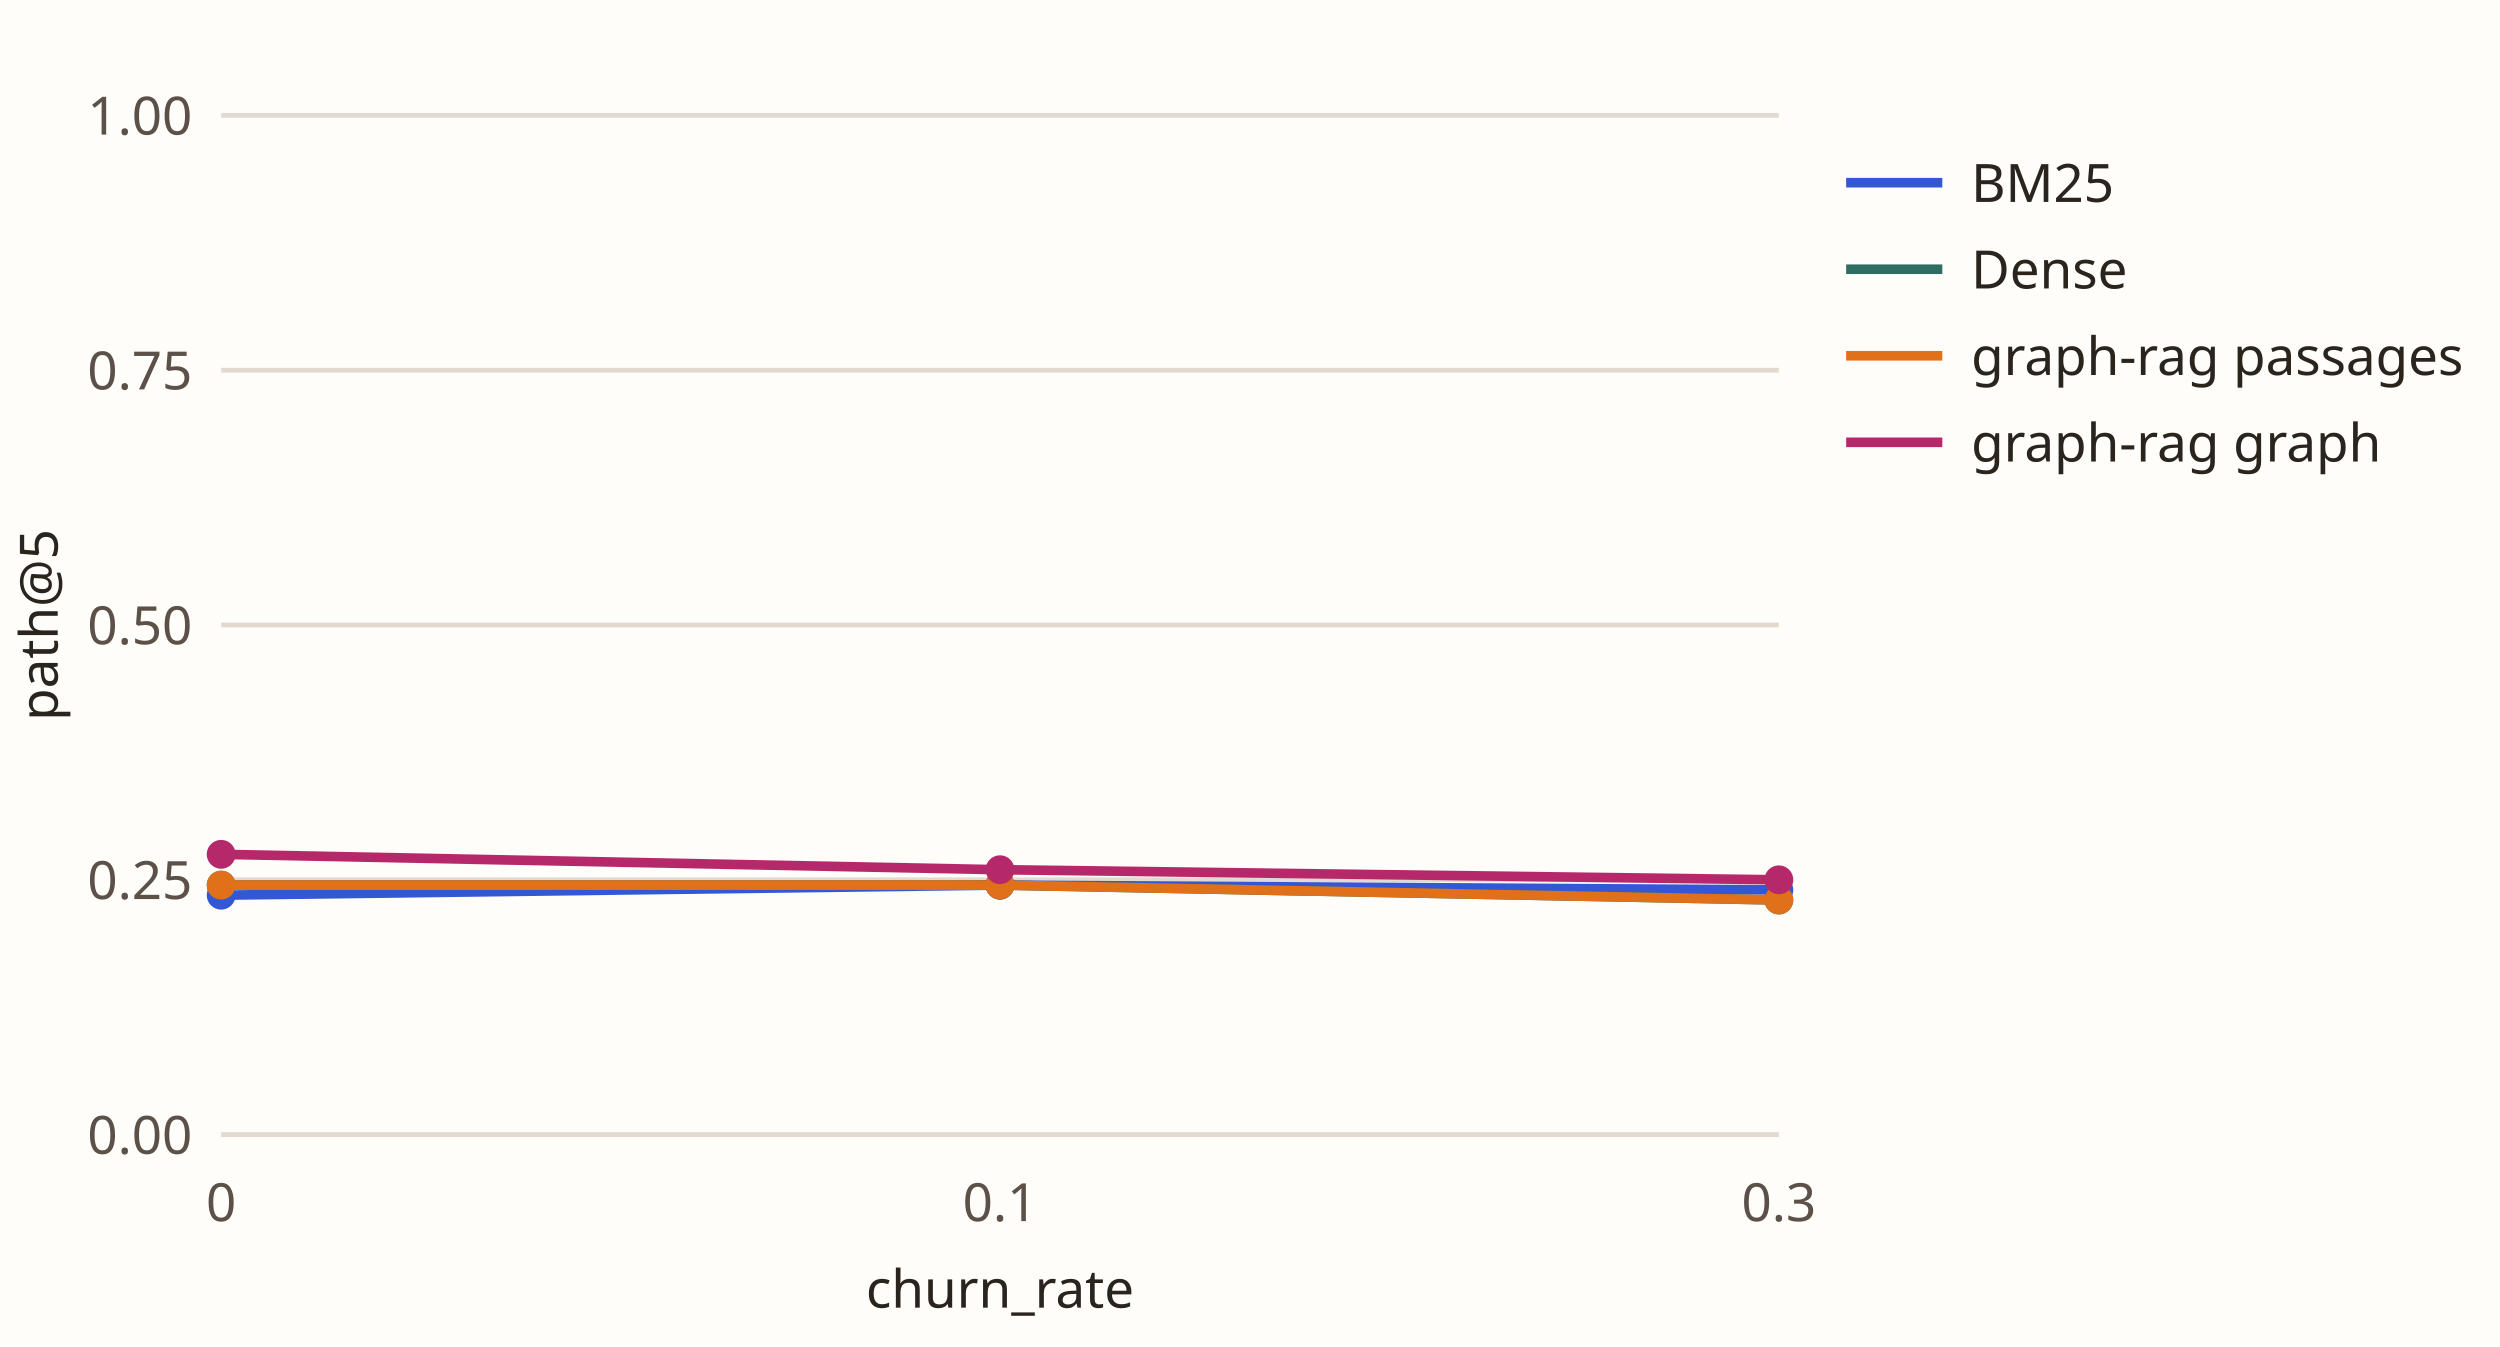
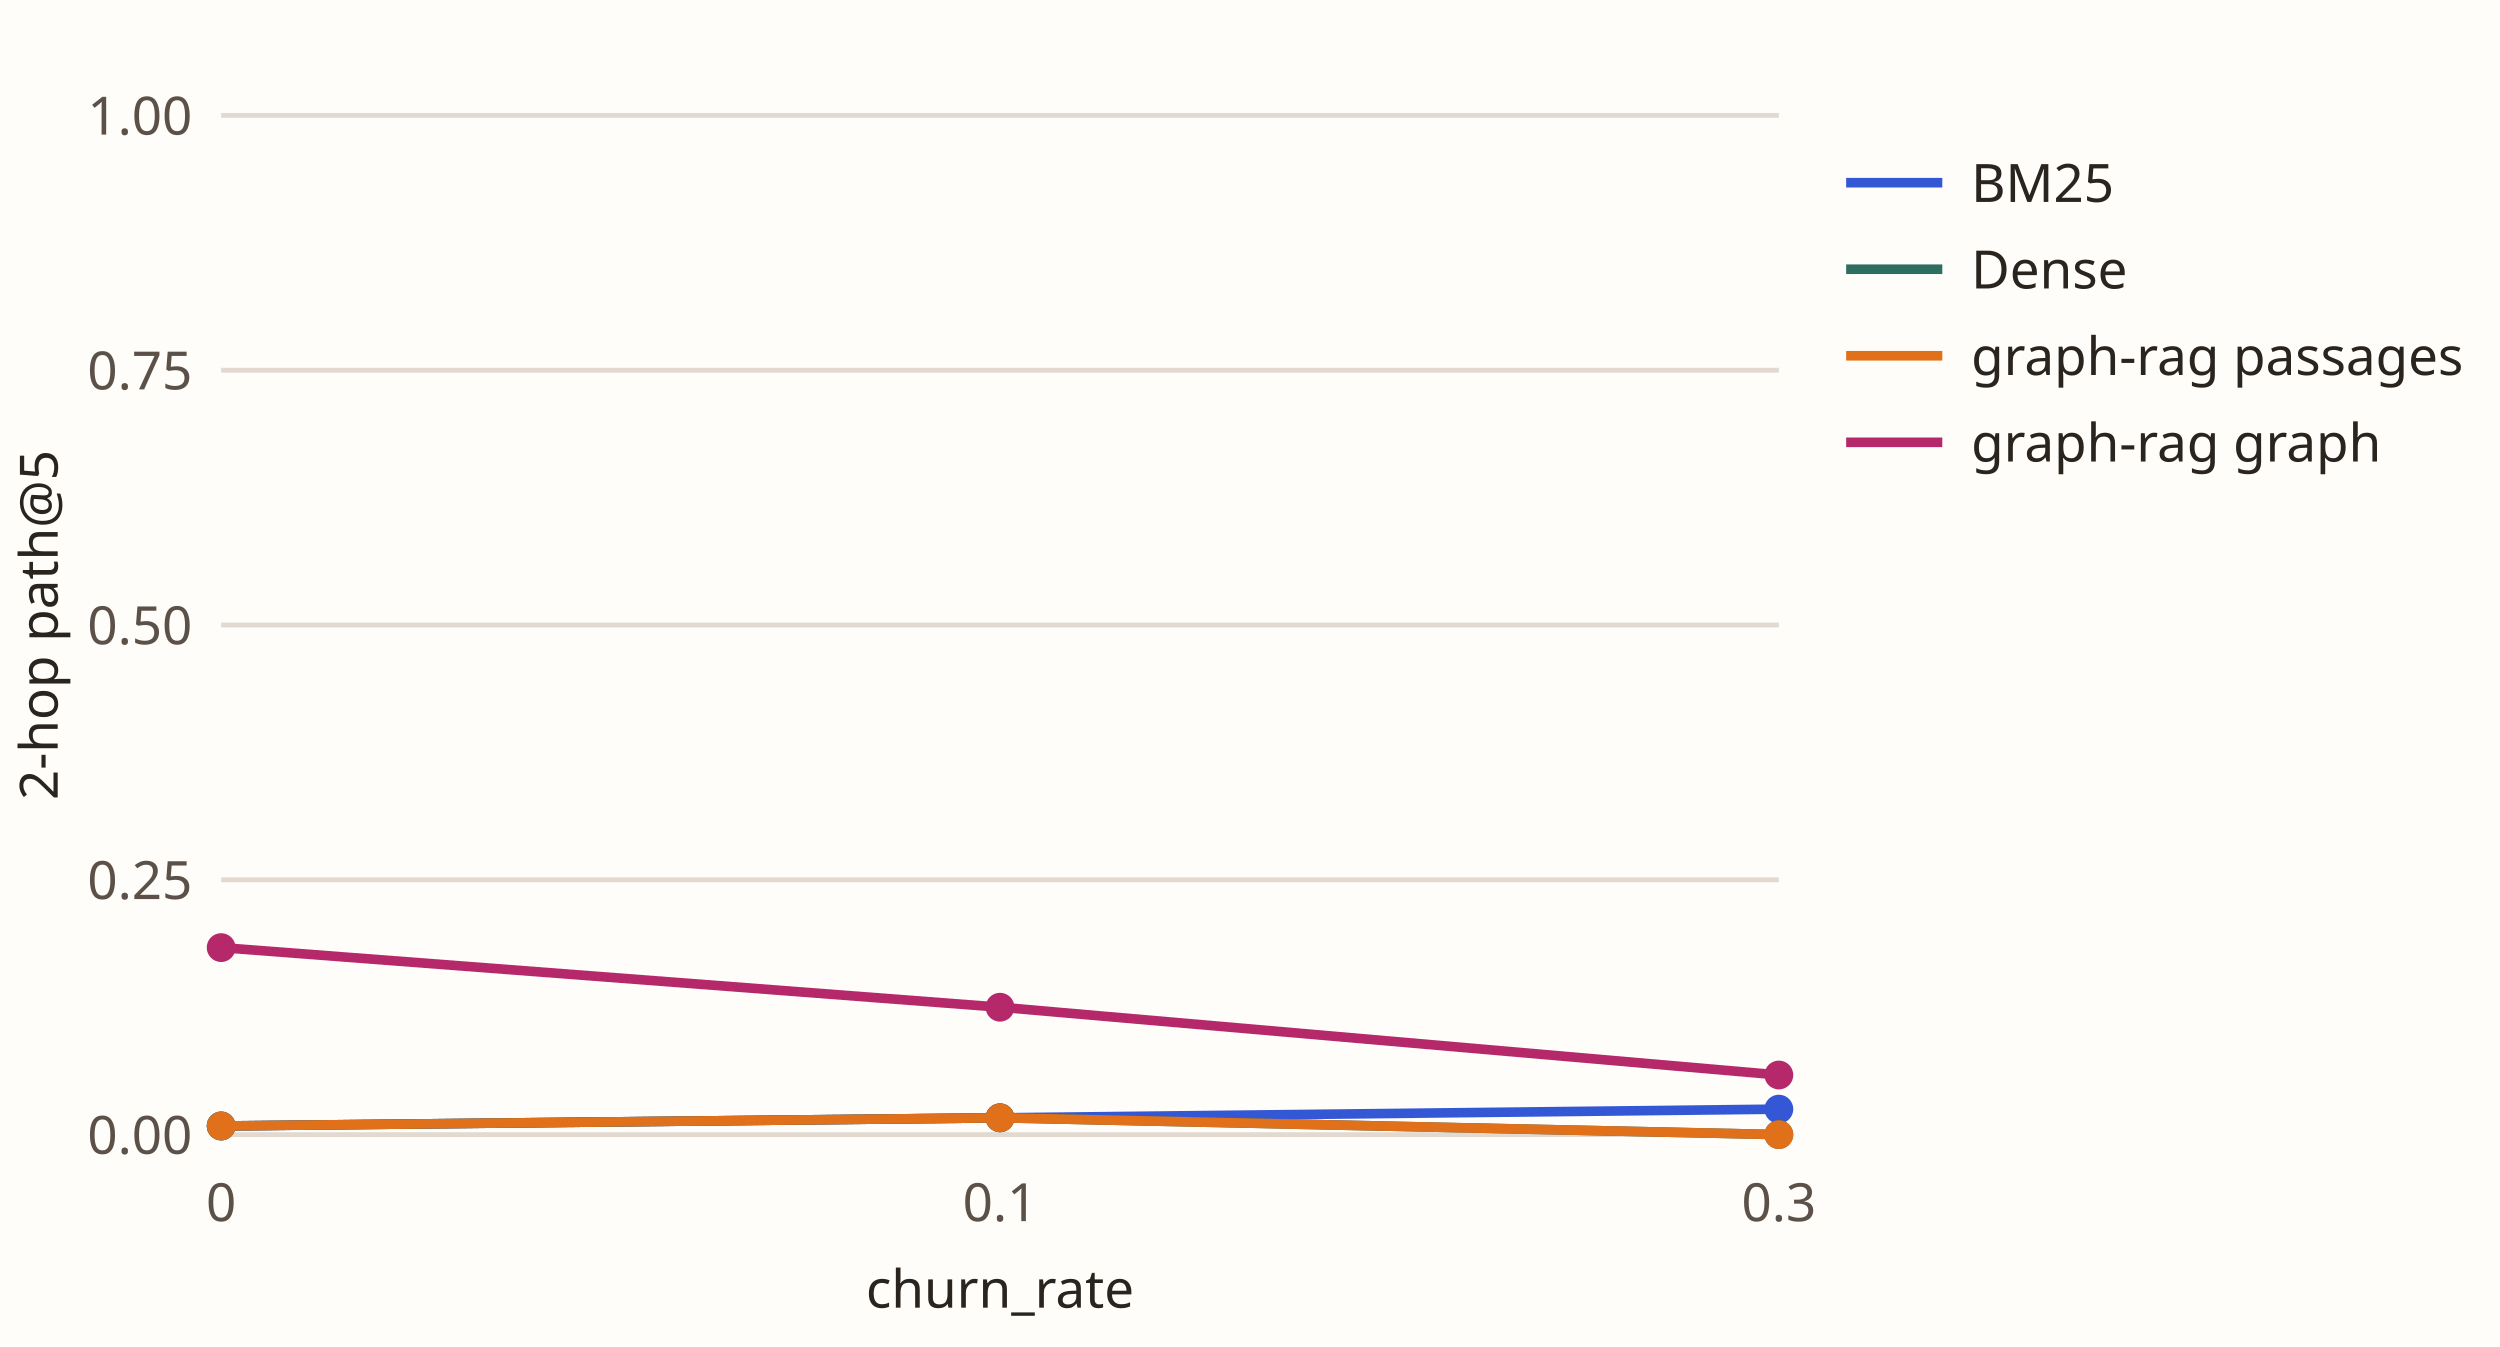
- <svg xmlns="http://www.w3.org/2000/svg" viewBox="0 0 520 280" role="img" aria-label="path@5 against churn_rate" font-family="sans-serif" font-size="11">
+ <svg xmlns="http://www.w3.org/2000/svg" viewBox="0 0 520 280" role="img" aria-label="2-hop path@5 against churn_rate" font-family="sans-serif" font-size="11">
  <rect width="520" height="280" fill="#fffdf9" />
  <line x1="46" x2="370" y1="236.0" y2="236.0" stroke="#e2d9d0" />
  <text x="40" y="240.0" text-anchor="end" fill="#5b5148">0.00</text>
  <line x1="46" x2="370" y1="183.0" y2="183.0" stroke="#e2d9d0" />
  <text x="40" y="187.0" text-anchor="end" fill="#5b5148">0.25</text>
  <line x1="46" x2="370" y1="130.0" y2="130.0" stroke="#e2d9d0" />
  <text x="40" y="134.0" text-anchor="end" fill="#5b5148">0.50</text>
  <line x1="46" x2="370" y1="77.0" y2="77.0" stroke="#e2d9d0" />
  <text x="40" y="81.0" text-anchor="end" fill="#5b5148">0.75</text>
  <line x1="46" x2="370" y1="24.0" y2="24.0" stroke="#e2d9d0" />
  <text x="40" y="28.0" text-anchor="end" fill="#5b5148">1.00</text>
  <text x="46.0" y="254" text-anchor="middle" fill="#5b5148">0</text>
  <text x="208.0" y="254" text-anchor="middle" fill="#5b5148">0.1</text>
  <text x="370.0" y="254" text-anchor="middle" fill="#5b5148">0.3</text>
  <text x="208.0" y="272" text-anchor="middle" fill="#2a241f">churn_rate</text>
-   <text x="12" y="130.0" transform="rotate(-90 12 130.0)" text-anchor="middle" fill="#2a241f">path@5</text>
-   <polyline fill="none" stroke="#3457d5" stroke-width="2" points="46.0,186.2 208.0,184.1 370.0,185.1" />
-   <circle cx="46.0" cy="186.2" r="3" fill="#3457d5" />
-   <circle cx="208.0" cy="184.1" r="3" fill="#3457d5" />
-   <circle cx="370.0" cy="185.1" r="3" fill="#3457d5" />
+   <text x="12" y="130.0" transform="rotate(-90 12 130.0)" text-anchor="middle" fill="#2a241f">2-hop path@5</text>
+   <polyline fill="none" stroke="#3457d5" stroke-width="2" points="46.0,234.2 208.0,232.5 370.0,230.7" />
+   <circle cx="46.0" cy="234.2" r="3" fill="#3457d5" />
+   <circle cx="208.0" cy="232.5" r="3" fill="#3457d5" />
+   <circle cx="370.0" cy="230.7" r="3" fill="#3457d5" />
  <line x1="384" x2="404" y1="38" y2="38" stroke="#3457d5" stroke-width="2" />
  <text x="410" y="42" fill="#2a241f">BM25</text>
-   <polyline fill="none" stroke="#2e6d62" stroke-width="2" points="46.0,184.1 208.0,184.1 370.0,187.2" />
-   <circle cx="46.0" cy="184.1" r="3" fill="#2e6d62" />
-   <circle cx="208.0" cy="184.1" r="3" fill="#2e6d62" />
-   <circle cx="370.0" cy="187.2" r="3" fill="#2e6d62" />
+   <polyline fill="none" stroke="#2e6d62" stroke-width="2" points="46.0,234.2 208.0,232.5 370.0,236.0" />
+   <circle cx="46.0" cy="234.2" r="3" fill="#2e6d62" />
+   <circle cx="208.0" cy="232.5" r="3" fill="#2e6d62" />
+   <circle cx="370.0" cy="236.0" r="3" fill="#2e6d62" />
  <line x1="384" x2="404" y1="56" y2="56" stroke="#2e6d62" stroke-width="2" />
  <text x="410" y="60" fill="#2a241f">Dense</text>
-   <polyline fill="none" stroke="#e0701a" stroke-width="2" points="46.0,184.1 208.0,184.1 370.0,187.2" />
-   <circle cx="46.0" cy="184.1" r="3" fill="#e0701a" />
-   <circle cx="208.0" cy="184.1" r="3" fill="#e0701a" />
-   <circle cx="370.0" cy="187.2" r="3" fill="#e0701a" />
+   <polyline fill="none" stroke="#e0701a" stroke-width="2" points="46.0,234.2 208.0,232.5 370.0,236.0" />
+   <circle cx="46.0" cy="234.2" r="3" fill="#e0701a" />
+   <circle cx="208.0" cy="232.5" r="3" fill="#e0701a" />
+   <circle cx="370.0" cy="236.0" r="3" fill="#e0701a" />
  <line x1="384" x2="404" y1="74" y2="74" stroke="#e0701a" stroke-width="2" />
  <text x="410" y="78" fill="#2a241f">graph-rag passages</text>
-   <polyline fill="none" stroke="#b5296b" stroke-width="2" points="46.0,177.7 208.0,180.9 370.0,183.0" />
-   <circle cx="46.0" cy="177.7" r="3" fill="#b5296b" />
-   <circle cx="208.0" cy="180.9" r="3" fill="#b5296b" />
-   <circle cx="370.0" cy="183.0" r="3" fill="#b5296b" />
+   <polyline fill="none" stroke="#b5296b" stroke-width="2" points="46.0,197.1 208.0,209.5 370.0,223.6" />
+   <circle cx="46.0" cy="197.1" r="3" fill="#b5296b" />
+   <circle cx="208.0" cy="209.5" r="3" fill="#b5296b" />
+   <circle cx="370.0" cy="223.6" r="3" fill="#b5296b" />
  <line x1="384" x2="404" y1="92" y2="92" stroke="#b5296b" stroke-width="2" />
  <text x="410" y="96" fill="#2a241f">graph-rag graph</text>
</svg>
